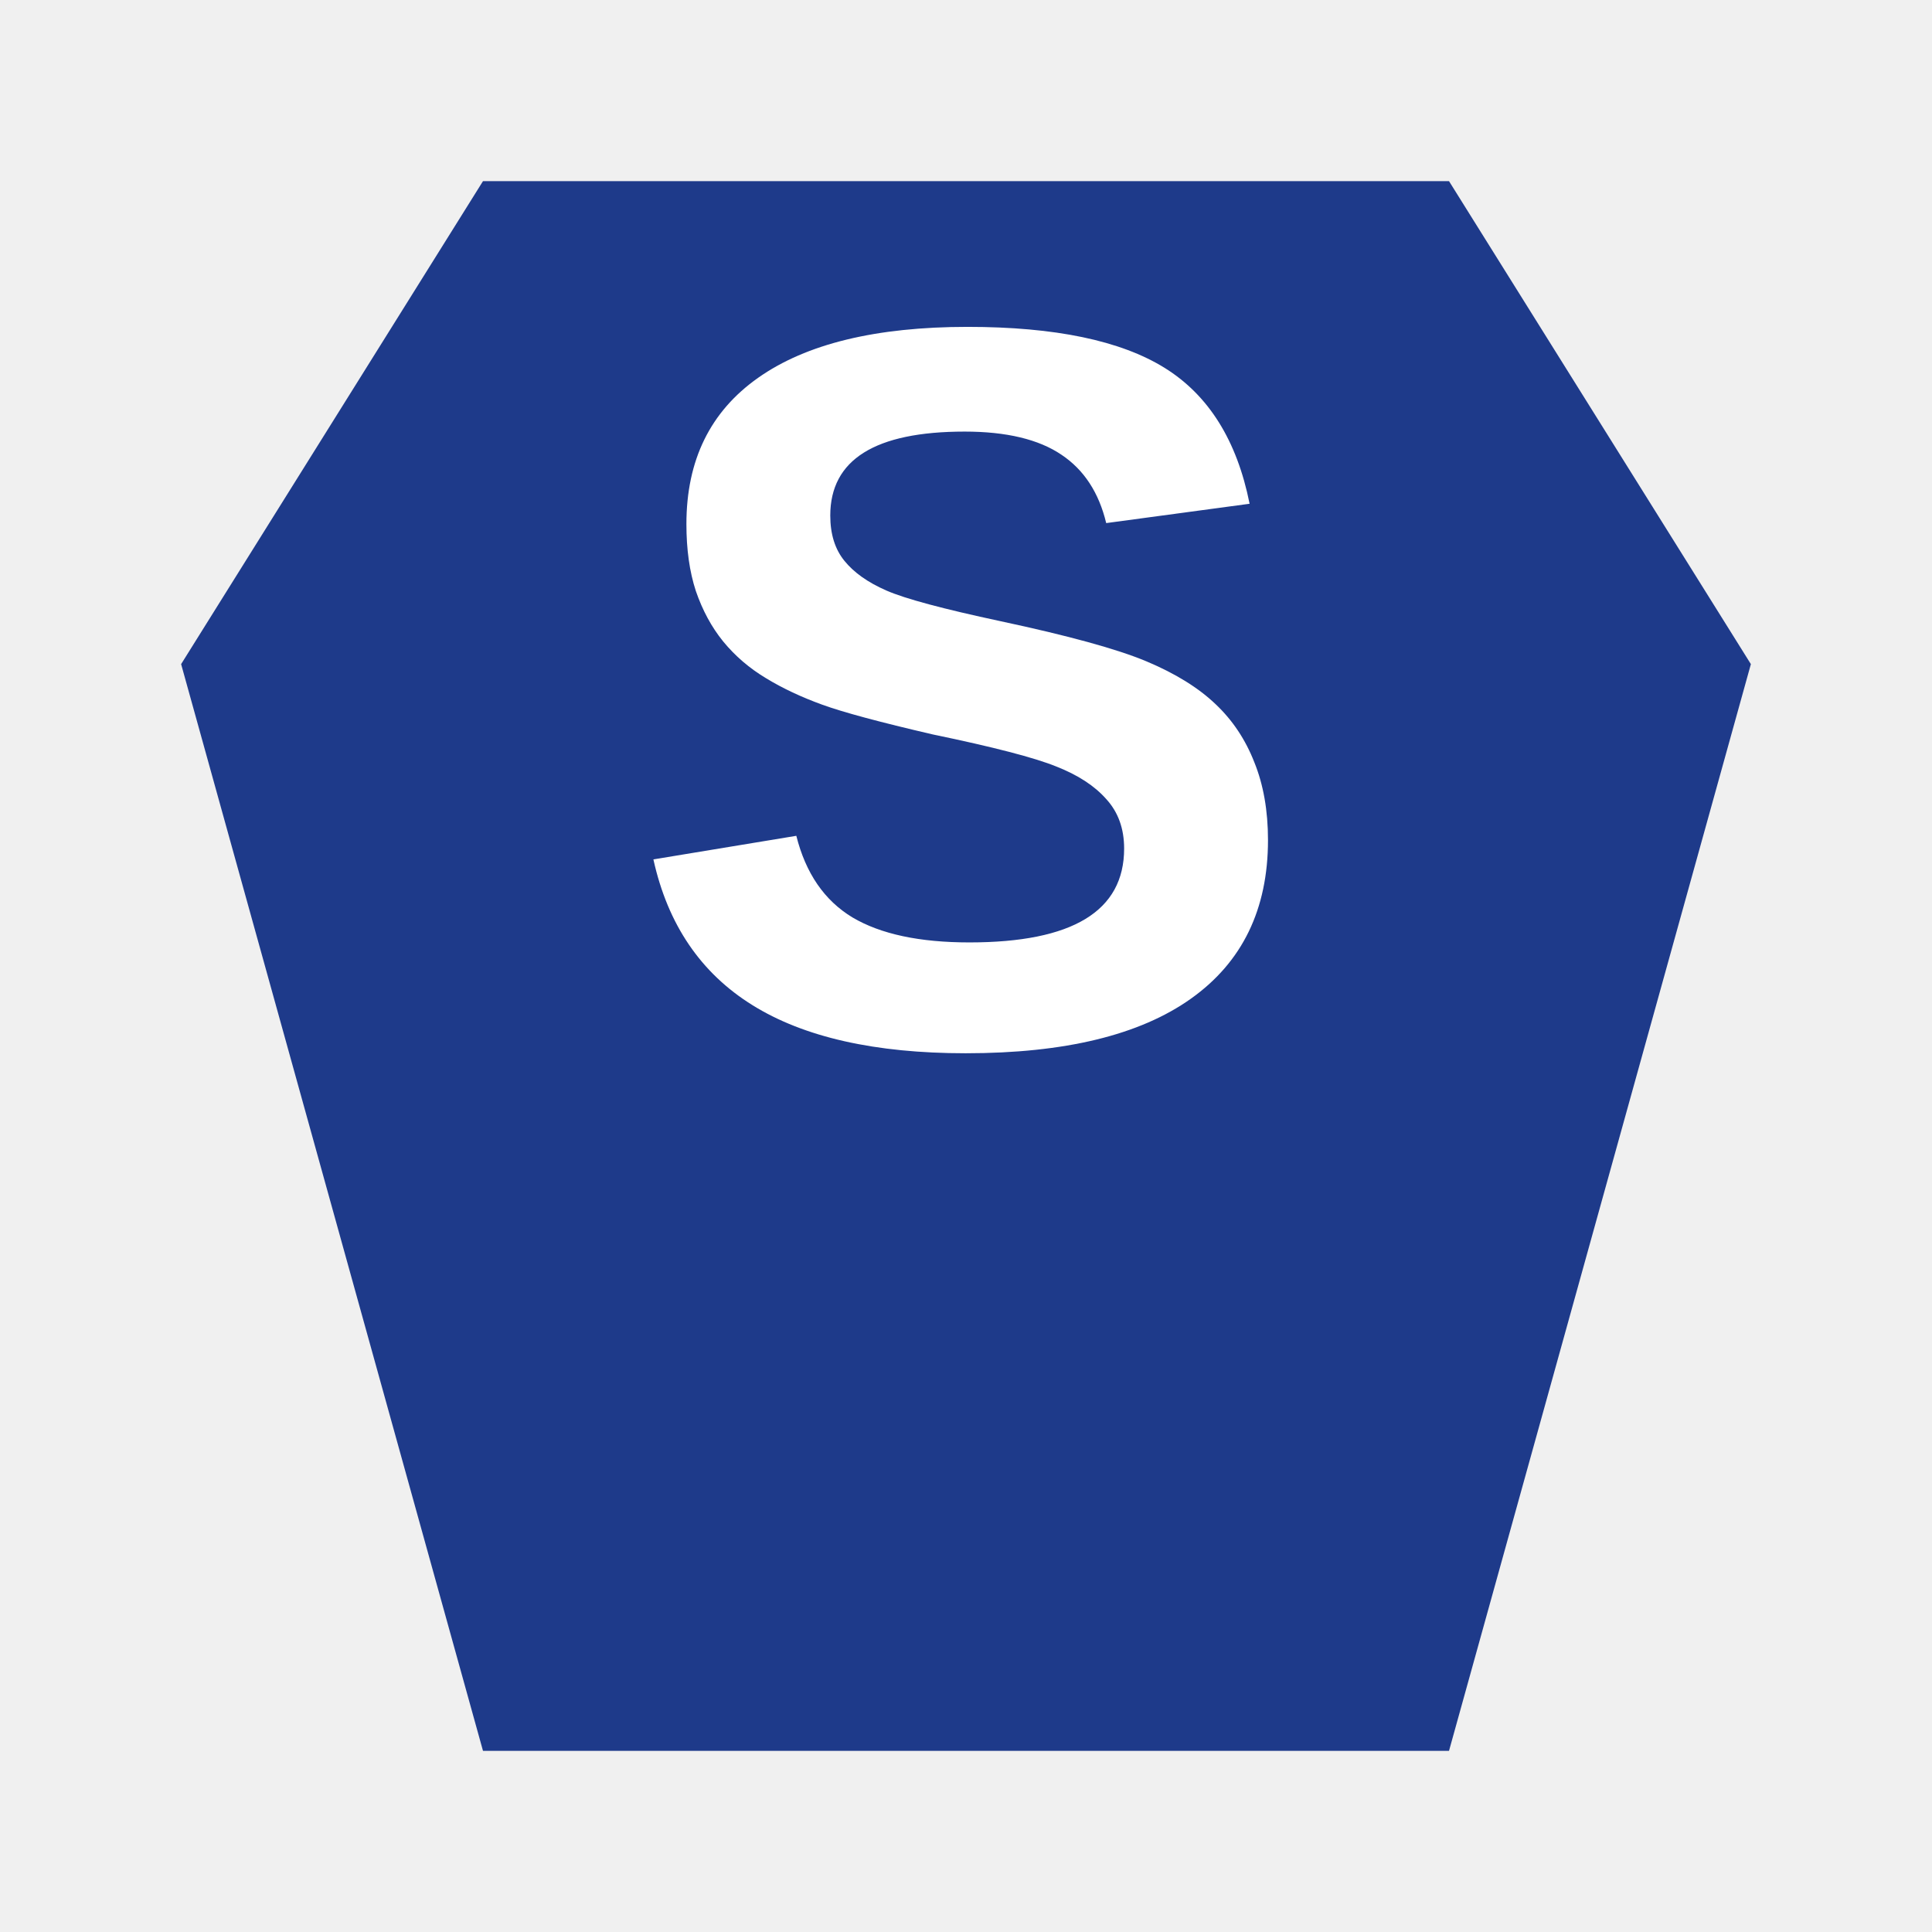
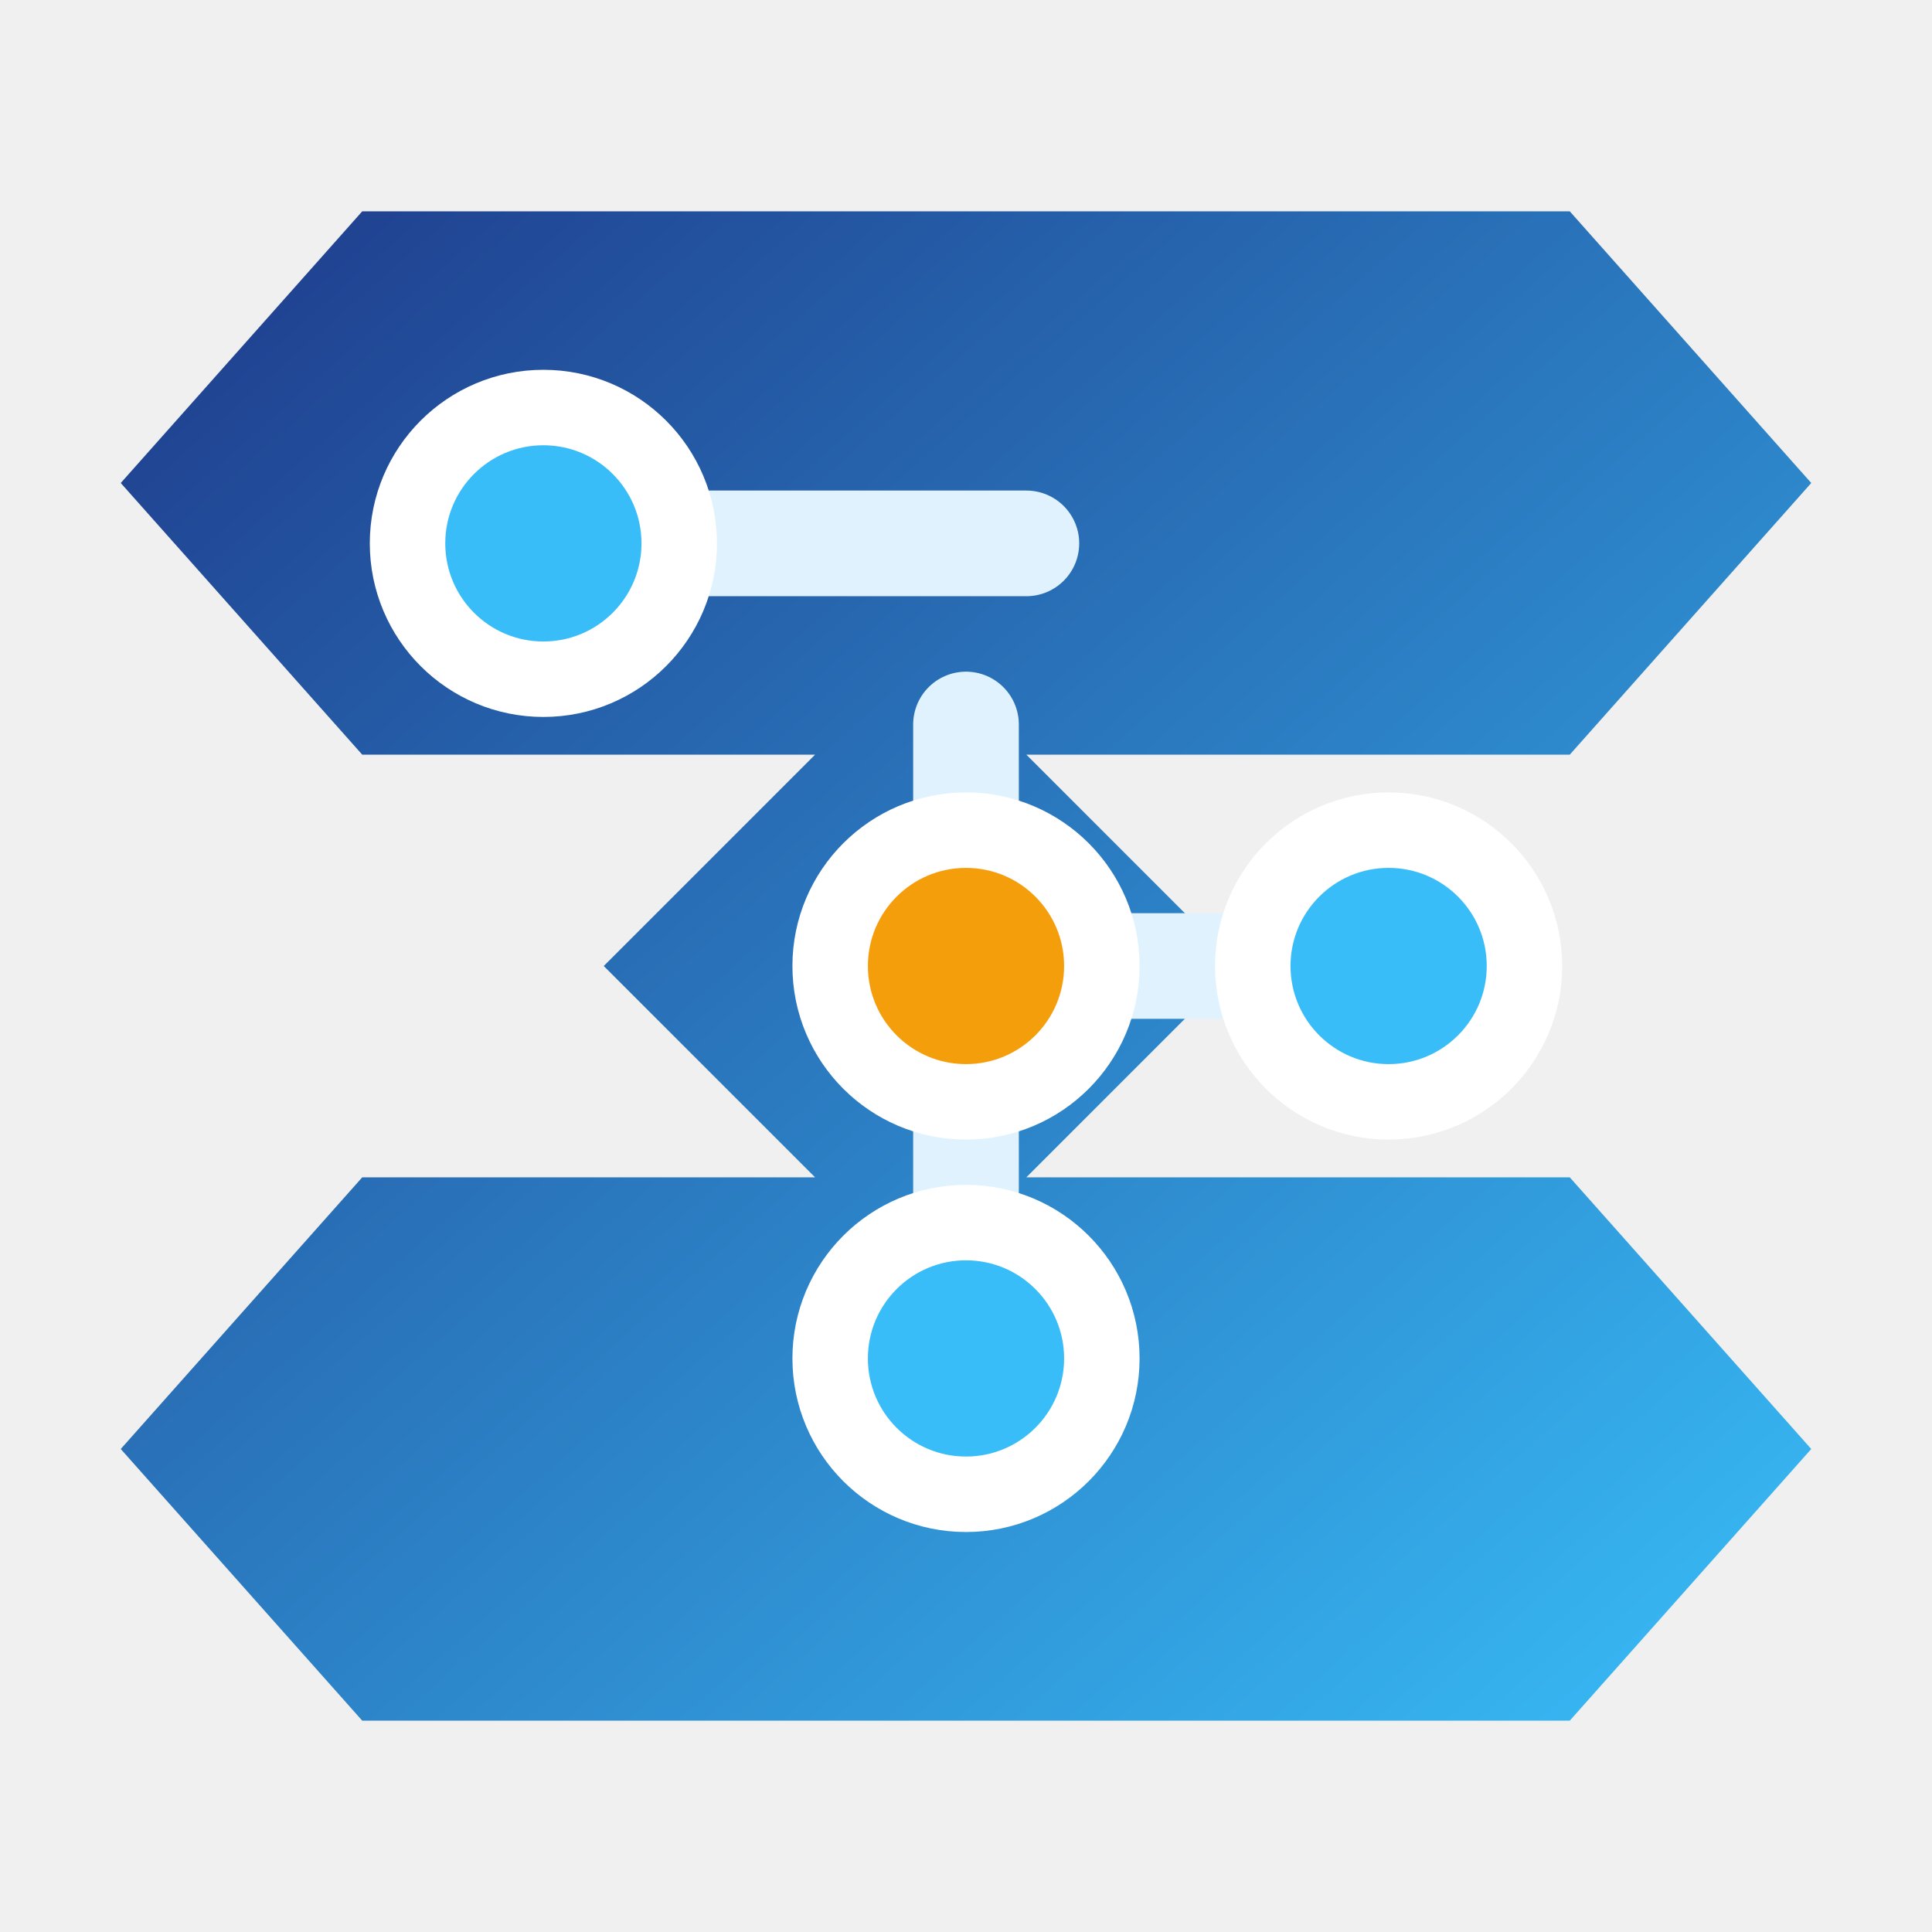
<svg xmlns="http://www.w3.org/2000/svg" viewBox="0 0 64 64">
-   <polygon points="16,6 48,6 58,22 48,58 16,58 6,22" fill="#1e3a8a" />
-   <text x="50%" y="54%" font-family="Arial, Helvetica, sans-serif" font-size="34" font-weight="700" text-anchor="middle" fill="white">S</text>
+   <defs>
+     <linearGradient id="g" x1="0" y1="0" x2="1" y2="1">
+       <stop offset="0" stop-color="#1e3a8a" />
+       <stop offset="1" stop-color="#38bdf8" />
+     </linearGradient>
+   </defs>
+   <path d="M12 7h40l8 9-8 9H27l-7 7 7 7h25l8 9-8 9H12l-8-9 8-9h22l7-7-7-7H12l-8-9z" fill="url(#g)" />
+   <path d="M18 18h16M32 24v17M32 32h14" fill="none" stroke="#e0f2fe" stroke-width="3.5" stroke-linecap="round" />
+   <circle cx="18" cy="18" r="4.5" fill="#38bdf8" stroke="#fff" stroke-width="2.5" />
+   <circle cx="32" cy="32" r="4.5" fill="#f59e0b" stroke="#fff" stroke-width="2.5" />
+   <circle cx="46" cy="32" r="4.5" fill="#38bdf8" stroke="#fff" stroke-width="2.5" />
+   <circle cx="32" cy="45" r="4.5" fill="#38bdf8" stroke="#fff" stroke-width="2.5" />
</svg>
